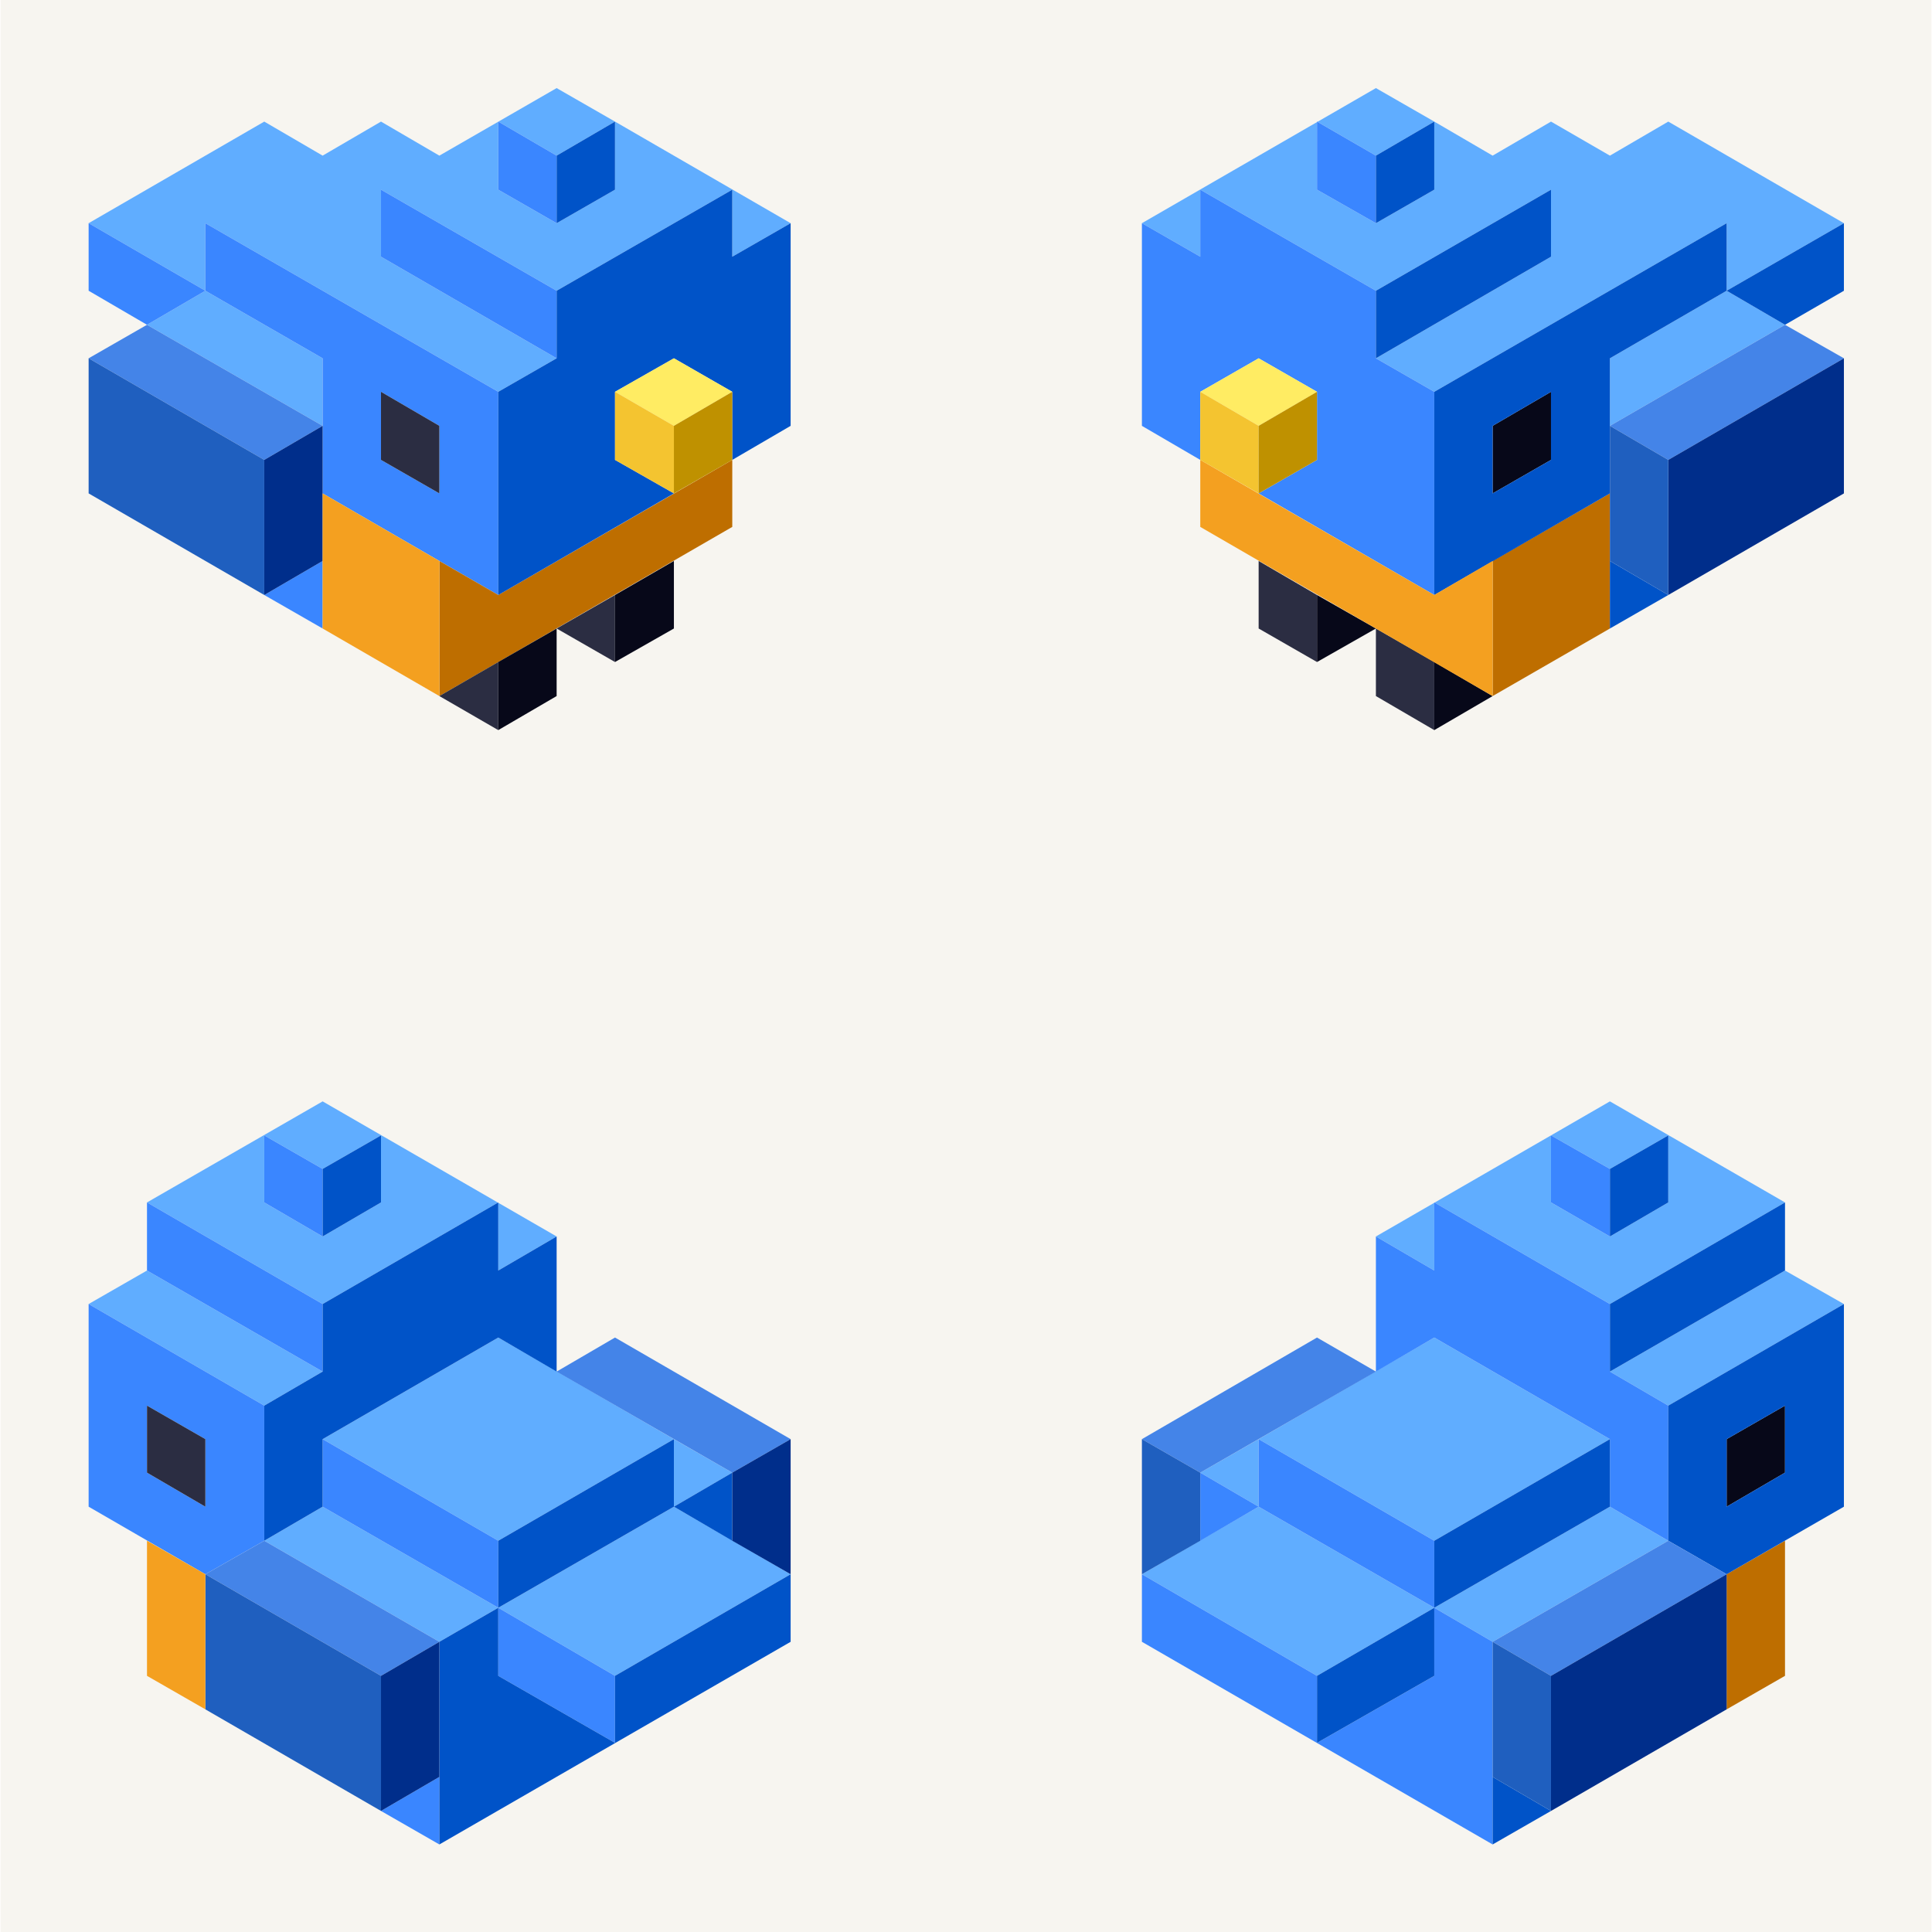
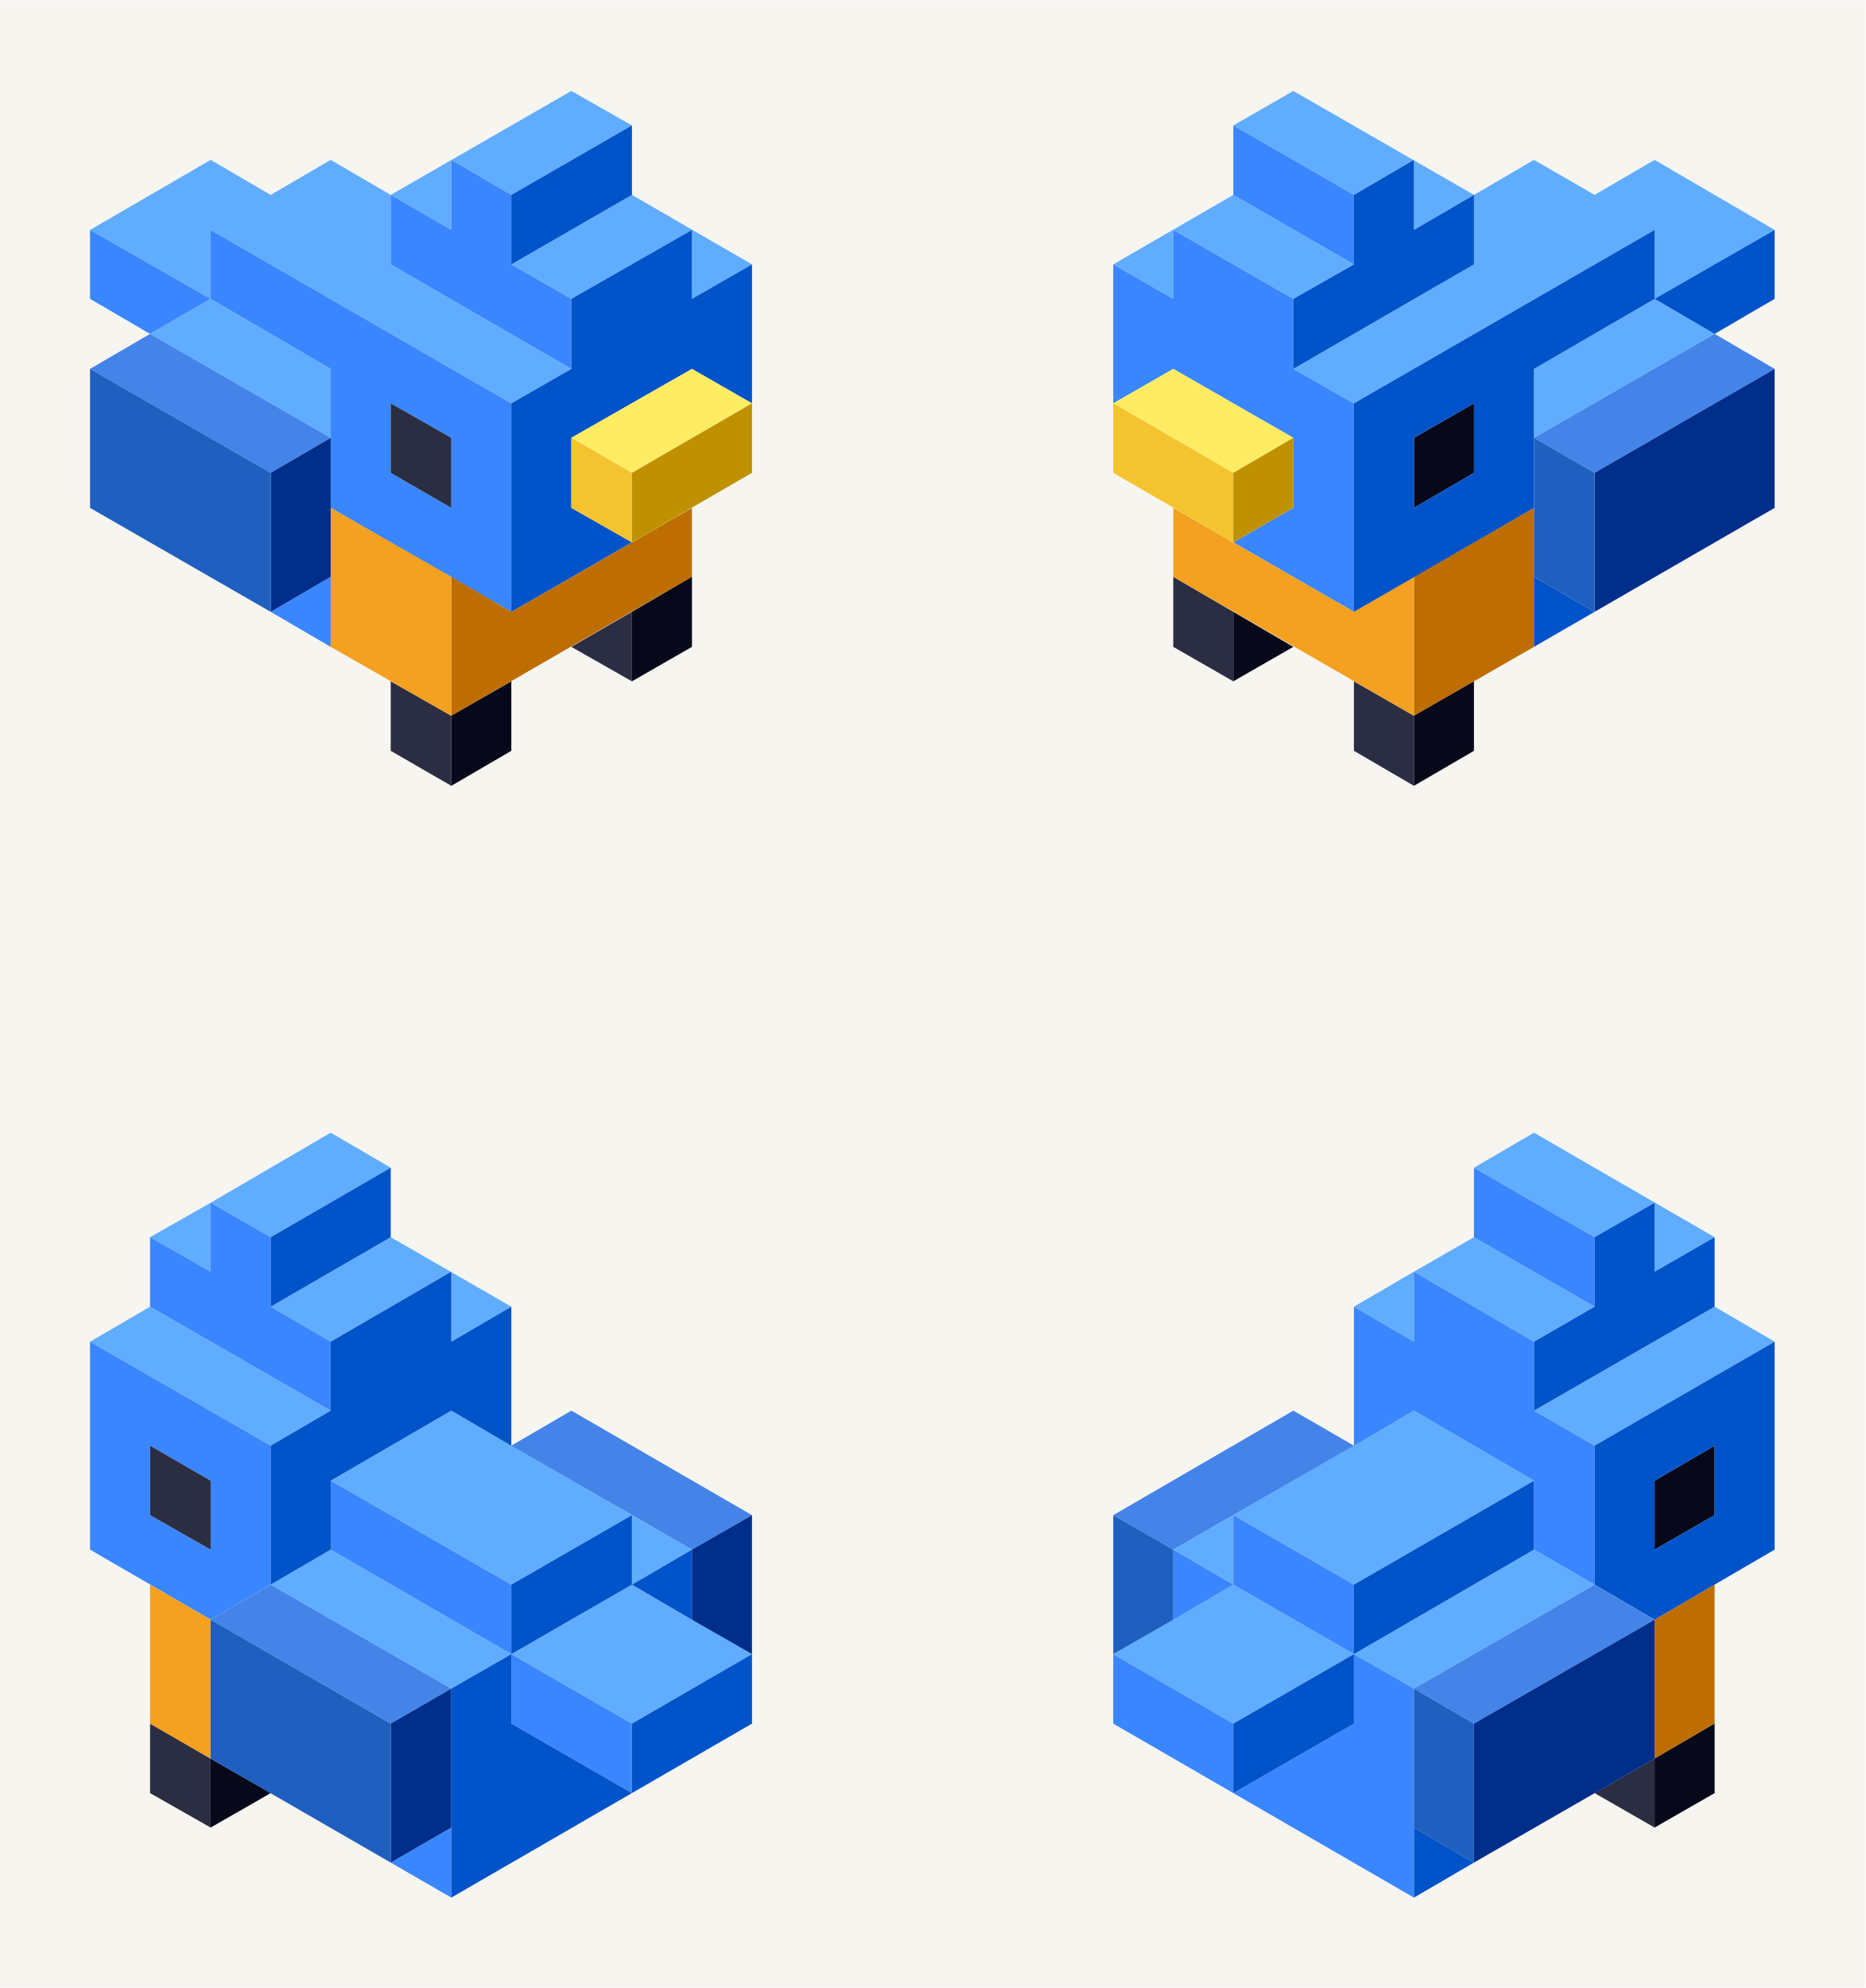
- <svg xmlns="http://www.w3.org/2000/svg" width="640" height="640" viewBox="-0.163 0.087 3.573 3.575">
-   <rect x="-0.163" y="0.087" width="3.573" height="3.575" fill="#f7f5f0" />
-   <path fill="#60adff" d="M0.325 0.312L0.433 0.375L0.541 0.312L0.649 0.375L0.866 0.25L0.974 0.312L0.866 0.375L0.758 0.312L0.758 0.438L0.866 0.5L0.974 0.438L0.974 0.312L1.299 0.5L1.191 0.562L1.191 0.438L0.866 0.625L0.541 0.438L0.541 0.562L0.866 0.75L0.758 0.812L0.216 0.5L0.216 0.625L0.433 0.75L0.433 0.875L0.108 0.688L0.216 0.625L0 0.5ZM2.815 0.375L2.923 0.312L3.248 0.5L3.031 0.625L3.139 0.688L2.815 0.875L2.815 0.75L3.031 0.625L3.031 0.5L2.49 0.812L2.382 0.75L2.706 0.562L2.706 0.438L2.382 0.625L2.057 0.438L2.057 0.562L1.949 0.5L2.382 0.25L2.49 0.312L2.382 0.375L2.273 0.312L2.273 0.438L2.382 0.5L2.49 0.438L2.49 0.312L2.598 0.375L2.706 0.312ZM1.083 2.875L1.083 2.75L1.191 2.812L1.083 2.875L1.299 3L0.974 3.188L0.758 3.062L0.649 3.125L0.325 2.938L0.433 2.875L0.758 3.062ZM1.083 2.75L0.758 2.938L0.433 2.75L0.758 2.562ZM0.541 2.188L0.433 2.25L0.325 2.188L0.325 2.312L0.433 2.375L0.541 2.312ZM0.866 2.375L0.758 2.438L0.758 2.312L0.433 2.5L0.108 2.312L0.433 2.125ZM0 2.5L0.108 2.438L0.433 2.625L0.325 2.688ZM2.165 2.875L2.057 2.812L2.165 2.75L2.165 2.875L2.49 3.062L2.815 2.875L2.923 2.938L2.598 3.125L2.49 3.062L2.273 3.188L1.949 3ZM2.49 2.562L2.815 2.75L2.49 2.938L2.165 2.75ZM2.815 2.125L3.139 2.312L2.815 2.5L2.49 2.312L2.49 2.438L2.382 2.375ZM2.706 2.188L2.706 2.312L2.815 2.375L2.923 2.312L2.923 2.188L2.815 2.25ZM3.139 2.438L3.248 2.5L2.923 2.688L2.815 2.625Z" />
-   <path fill="#3a86ff" d="M0.216 0.5L0.758 0.812L0.758 1.188L0.433 1L0.433 0.75L0.216 0.625L0.108 0.688L0 0.625L0 0.5L0.216 0.625ZM0.758 0.312L0.866 0.375L0.866 0.5L0.758 0.438ZM0.866 0.625L0.866 0.75L0.541 0.562L0.541 0.438ZM0.325 1.188L0.433 1.125L0.433 1.25ZM0.649 0.875L0.541 0.812L0.541 0.938L0.649 1ZM2.382 0.625L2.382 0.75L2.49 0.812L2.49 1.188L2.165 1L2.273 0.938L2.273 0.812L2.165 0.75L2.057 0.812L2.057 0.938L1.949 0.875L1.949 0.5L2.057 0.562L2.057 0.438ZM2.382 0.375L2.382 0.5L2.273 0.438L2.273 0.312ZM0.758 3.062L0.433 2.875L0.433 2.75L0.758 2.938ZM0.758 3.062L0.974 3.188L0.974 3.312L0.758 3.188ZM0.541 3.438L0.649 3.375L0.649 3.5ZM0.325 2.938L0.216 3L0 2.875L0 2.5L0.325 2.688ZM0.433 2.25L0.433 2.375L0.325 2.312L0.325 2.188ZM0.108 2.438L0.108 2.312L0.433 2.5L0.433 2.625ZM0.216 2.75L0.108 2.688L0.108 2.812L0.216 2.875ZM1.949 3L2.273 3.188L2.273 3.312L2.49 3.188L2.49 3.062L2.598 3.125L2.598 3.5L1.949 3.125ZM2.165 2.75L2.49 2.938L2.49 3.062L2.165 2.875L2.057 2.938L2.057 2.812L2.165 2.875ZM2.815 2.875L2.815 2.75L2.49 2.562L2.382 2.625L2.382 2.375L2.49 2.438L2.49 2.312L2.815 2.5L2.815 2.625L2.923 2.688L2.923 2.938ZM2.706 2.188L2.815 2.25L2.815 2.375L2.706 2.312Z" />
-   <path fill="#be6e00" d="M1.191 0.938L1.191 1.062L0.649 1.375L0.649 1.125L0.758 1.188ZM2.815 1L2.815 1.25L2.598 1.375L2.598 1.125ZM3.031 3L3.139 2.938L3.139 3.188L3.031 3.25Z" />
-   <path fill="#2b2d42" d="M0.866 1.25L0.974 1.188L0.974 1.312ZM0.649 1.375L0.758 1.312L0.758 1.438ZM0.541 0.812L0.649 0.875L0.649 1L0.541 0.938ZM2.382 1.25L2.49 1.312L2.49 1.438L2.382 1.375ZM2.165 1.125L2.273 1.188L2.273 1.312L2.165 1.25ZM0.108 2.688L0.216 2.75L0.216 2.875L0.108 2.812Z" />
-   <path fill="#070819" d="M0.974 1.188L1.083 1.125L1.083 1.25L0.974 1.312ZM0.758 1.312L0.866 1.25L0.866 1.375L0.758 1.438ZM2.49 1.312L2.598 1.375L2.49 1.438ZM2.273 1.188L2.382 1.25L2.273 1.312ZM2.598 0.875L2.706 0.812L2.706 0.938L2.598 1ZM3.031 2.75L3.139 2.688L3.139 2.812L3.031 2.875Z" />
-   <path fill="#0053c8" d="M0.974 0.438L0.866 0.5L0.866 0.375L0.974 0.312ZM0.866 0.625L1.191 0.438L1.191 0.562L1.299 0.5L1.299 0.875L1.191 0.938L1.191 0.812L1.083 0.75L0.974 0.812L0.974 0.938L1.083 1L0.758 1.188L0.758 0.812L0.866 0.75ZM3.031 0.5L3.031 0.625L3.248 0.5L3.248 0.625L3.139 0.688L3.031 0.625L2.815 0.75L2.815 1L2.49 1.188L2.49 0.812ZM2.706 0.438L2.706 0.562L2.382 0.75L2.382 0.625ZM2.706 0.812L2.598 0.875L2.598 1L2.706 0.938ZM2.815 1.125L2.923 1.188L2.815 1.25ZM2.382 0.375L2.49 0.312L2.49 0.438L2.382 0.5ZM1.299 3L1.299 3.125L0.649 3.5L0.649 3.125L0.758 3.062L0.758 3.188L0.974 3.312L0.974 3.188ZM1.083 2.75L1.083 2.875L1.191 2.812L1.191 2.938L1.083 2.875L0.758 3.062L0.758 2.938ZM0.433 2.75L0.433 2.875L0.325 2.938L0.325 2.688L0.433 2.625L0.433 2.5L0.758 2.312L0.758 2.438L0.866 2.375L0.866 2.625L0.758 2.562ZM0.433 2.25L0.541 2.188L0.541 2.312L0.433 2.375ZM2.49 3.062L2.49 2.938L2.815 2.75L2.815 2.875L2.49 3.062L2.49 3.188L2.273 3.312L2.273 3.188ZM2.598 3.375L2.706 3.438L2.598 3.5ZM2.923 2.938L2.923 2.688L3.248 2.5L3.248 2.875L3.031 3ZM2.923 2.312L2.815 2.375L2.815 2.25L2.923 2.188ZM3.139 2.312L3.139 2.438L2.815 2.625L2.815 2.5ZM3.139 2.688L3.031 2.75L3.031 2.875L3.139 2.812Z" />
-   <path fill="#4484e8" d="M0.108 0.688L0.433 0.875L0.325 0.938L0 0.75ZM3.139 0.688L3.248 0.75L2.923 0.938L2.815 0.875ZM0.649 3.125L0.541 3.188L0.216 3L0.325 2.938ZM0.866 2.625L0.974 2.562L1.299 2.75L1.191 2.812ZM2.923 2.938L3.031 3L2.706 3.188L2.598 3.125ZM2.273 2.562L2.382 2.625L2.057 2.812L1.949 2.75Z" />
-   <path fill="#002e8b" d="M0.325 0.938L0.433 0.875L0.433 1.125L0.325 1.188ZM3.248 0.75L3.248 1L2.923 1.188L2.923 0.938ZM0.541 3.188L0.649 3.125L0.649 3.375L0.541 3.438ZM1.191 2.812L1.299 2.75L1.299 3L1.191 2.938ZM3.031 3L3.031 3.25L2.706 3.438L2.706 3.188Z" />
-   <path fill="#1f5fbf" d="M0.325 0.938L0.325 1.188L0 1L0 0.75ZM2.815 0.875L2.923 0.938L2.923 1.188L2.815 1.125ZM0.541 3.188L0.541 3.438L0.216 3.25L0.216 3ZM1.949 2.75L2.057 2.812L2.057 2.938L1.949 3ZM2.598 3.125L2.706 3.188L2.706 3.438L2.598 3.375Z" />
-   <path fill="#f4a020" d="M0.433 1L0.649 1.125L0.649 1.375L0.433 1.25ZM2.057 1.062L2.057 0.938L2.49 1.188L2.598 1.125L2.598 1.375ZM0.108 2.938L0.216 3L0.216 3.25L0.108 3.188Z" />
-   <path fill="#ffec63" d="M0.974 0.812L1.083 0.75L1.191 0.812L1.083 0.875ZM2.057 0.812L2.165 0.75L2.273 0.812L2.165 0.875Z" />
-   <path fill="#f4c430" d="M0.974 0.812L1.083 0.875L1.083 1L0.974 0.938ZM2.057 0.812L2.165 0.875L2.165 1L2.057 0.938Z" />
-   <path fill="#bf9100" d="M1.083 0.875L1.191 0.812L1.191 0.938L1.083 1ZM2.165 0.875L2.273 0.812L2.273 0.938L2.165 1Z" />
+ <svg xmlns="http://www.w3.org/2000/svg" width="640" height="682" viewBox="-0.054 0.025 3.356 3.575">
+   <rect x="-0.054" y="0.025" width="3.356" height="3.575" fill="#f7f5f0" />
+   <path fill="#60adff" d="M0.325 0.312L0.433 0.375L0.541 0.312L0.649 0.375L0.649 0.5L0.974 0.688L0.866 0.75L0.325 0.438L0.325 0.562L0.541 0.688L0.541 0.812L0.216 0.625L0.325 0.562L0.108 0.438ZM0.649 0.375L0.974 0.188L1.083 0.25L0.866 0.375L0.758 0.312L0.758 0.438ZM0.866 0.5L1.083 0.375L1.299 0.5L1.191 0.562L1.191 0.438L0.974 0.562ZM2.815 0.375L2.923 0.312L3.139 0.438L2.923 0.562L3.031 0.625L2.706 0.812L2.706 0.688L2.923 0.562L2.923 0.438L2.382 0.75L2.273 0.688L2.598 0.5L2.598 0.375L2.49 0.438L2.49 0.312L2.382 0.375L2.165 0.25L2.273 0.188L2.598 0.375L2.706 0.312ZM2.273 0.562L2.057 0.438L2.057 0.562L1.949 0.5L2.165 0.375L2.382 0.5ZM1.083 2.875L1.083 2.75L1.191 2.812L1.083 2.875L1.299 3L1.083 3.125L0.866 3L0.758 3.062L0.433 2.875L0.541 2.812L0.866 3ZM1.083 2.75L0.866 2.875L0.541 2.688L0.758 2.562ZM0.649 2.25L0.866 2.375L0.758 2.438L0.758 2.312L0.541 2.438L0.433 2.375ZM0.108 2.438L0.216 2.375L0.541 2.562L0.433 2.625ZM0.325 2.188L0.325 2.312L0.216 2.25ZM0.325 2.188L0.541 2.062L0.649 2.125L0.433 2.25ZM2.165 2.875L2.057 2.812L2.165 2.75L2.165 2.875L2.382 3L2.706 2.812L2.815 2.875L2.49 3.062L2.382 3L2.165 3.125L1.949 3ZM2.49 2.562L2.706 2.688L2.382 2.875L2.165 2.75ZM3.031 2.375L3.139 2.438L2.815 2.625L2.706 2.562ZM2.49 2.312L2.49 2.438L2.382 2.375ZM2.49 2.312L2.598 2.25L2.815 2.375L2.706 2.438ZM2.815 2.25L2.598 2.125L2.706 2.062L3.031 2.25L2.923 2.312L2.923 2.188Z" />
+   <path fill="#3a86ff" d="M0.325 0.438L0.866 0.75L0.866 1.125L0.541 0.938L0.541 0.688L0.325 0.562L0.216 0.625L0.108 0.562L0.108 0.438L0.325 0.562ZM0.758 0.312L0.866 0.375L0.866 0.5L0.974 0.562L0.974 0.688L0.649 0.5L0.649 0.375L0.758 0.438ZM0.433 1.125L0.541 1.062L0.541 1.188ZM0.758 0.812L0.649 0.75L0.649 0.875L0.758 0.938ZM2.273 0.688L2.382 0.75L2.382 1.125L2.165 1L2.273 0.938L2.273 0.812L2.057 0.688L1.949 0.75L1.949 0.5L2.057 0.562L2.057 0.438L2.273 0.562ZM2.382 0.375L2.382 0.5L2.165 0.375L2.165 0.25ZM0.866 3L0.541 2.812L0.541 2.688L0.866 2.875ZM0.866 3L1.083 3.125L1.083 3.25L0.866 3.125ZM0.649 3.375L0.758 3.312L0.758 3.438ZM0.433 2.875L0.325 2.938L0.108 2.812L0.108 2.438L0.433 2.625ZM0.433 2.25L0.433 2.375L0.541 2.438L0.541 2.562L0.216 2.375L0.216 2.25L0.325 2.312L0.325 2.188ZM0.325 2.688L0.216 2.625L0.216 2.75L0.325 2.812ZM1.949 3L2.165 3.125L2.165 3.25L2.382 3.125L2.382 3L2.49 3.062L2.49 3.438L1.949 3.125ZM2.165 2.75L2.382 2.875L2.382 3L2.165 2.875L2.057 2.938L2.057 2.812L2.165 2.875ZM2.706 2.812L2.706 2.688L2.49 2.562L2.382 2.625L2.382 2.375L2.49 2.438L2.49 2.312L2.706 2.438L2.706 2.562L2.815 2.625L2.815 2.875ZM2.598 2.25L2.598 2.125L2.815 2.25L2.815 2.375Z" />
+   <path fill="#be6e00" d="M1.191 0.938L1.191 1.062L0.758 1.312L0.758 1.062L0.866 1.125ZM2.49 1.312L2.49 1.062L2.706 0.938L2.706 1.188ZM3.031 3.125L2.923 3.188L2.923 2.938L3.031 2.875Z" />
+   <path fill="#2b2d42" d="M0.974 1.188L1.083 1.125L1.083 1.25ZM0.649 1.25L0.758 1.312L0.758 1.438L0.649 1.375ZM0.649 0.75L0.758 0.812L0.758 0.938L0.649 0.875ZM2.382 1.25L2.49 1.312L2.49 1.438L2.382 1.375ZM2.057 1.062L2.165 1.125L2.165 1.25L2.057 1.188ZM0.216 3.125L0.325 3.188L0.325 3.312L0.216 3.25ZM0.216 2.625L0.325 2.688L0.325 2.812L0.216 2.75ZM2.815 3.25L2.923 3.188L2.923 3.312Z" />
+   <path fill="#070819" d="M1.083 1.125L1.191 1.062L1.191 1.188L1.083 1.25ZM0.758 1.312L0.866 1.25L0.866 1.375L0.758 1.438ZM2.49 1.312L2.598 1.25L2.598 1.375L2.49 1.438ZM2.165 1.125L2.273 1.188L2.165 1.25ZM2.49 0.812L2.598 0.75L2.598 0.875L2.49 0.938ZM0.325 3.188L0.433 3.25L0.325 3.312ZM2.923 3.188L3.031 3.125L3.031 3.25L2.923 3.312ZM2.923 2.688L3.031 2.625L3.031 2.75L2.923 2.812Z" />
+   <path fill="#f4a020" d="M0.758 1.312L0.541 1.188L0.541 0.938L0.758 1.062ZM2.49 1.312L2.057 1.062L2.057 0.938L2.382 1.125L2.49 1.062ZM0.325 3.188L0.216 3.125L0.216 2.875L0.325 2.938Z" />
+   <path fill="#0053c8" d="M0.866 0.5L0.866 0.375L1.083 0.25L1.083 0.375ZM0.866 0.75L0.974 0.688L0.974 0.562L1.191 0.438L1.191 0.562L1.299 0.5L1.299 0.75L1.191 0.688L0.974 0.812L0.974 0.938L1.083 1L0.866 1.125ZM2.923 0.438L2.923 0.562L3.139 0.438L3.139 0.562L3.031 0.625L2.923 0.562L2.706 0.688L2.706 0.938L2.382 1.125L2.382 0.75ZM2.49 0.438L2.598 0.375L2.598 0.5L2.273 0.688L2.273 0.562L2.382 0.5L2.382 0.375L2.49 0.312ZM2.598 0.75L2.49 0.812L2.49 0.938L2.598 0.875ZM2.706 1.062L2.815 1.125L2.706 1.188ZM1.299 3L1.299 3.125L0.758 3.438L0.758 3.062L0.866 3L0.866 3.125L1.083 3.25L1.083 3.125ZM1.083 2.75L1.083 2.875L1.191 2.812L1.191 2.938L1.083 2.875L0.866 3L0.866 2.875ZM0.541 2.688L0.541 2.812L0.433 2.875L0.433 2.625L0.541 2.562L0.541 2.438L0.758 2.312L0.758 2.438L0.866 2.375L0.866 2.625L0.758 2.562ZM0.433 2.25L0.649 2.125L0.649 2.25L0.433 2.375ZM2.382 3L2.382 2.875L2.706 2.688L2.706 2.812L2.382 3L2.382 3.125L2.165 3.25L2.165 3.125ZM2.49 3.312L2.598 3.375L2.49 3.438ZM2.815 2.875L2.815 2.625L3.139 2.438L3.139 2.812L2.923 2.938ZM2.815 2.375L2.815 2.25L2.923 2.188L2.923 2.312L3.031 2.25L3.031 2.375L2.706 2.562L2.706 2.438ZM3.031 2.625L2.923 2.688L2.923 2.812L3.031 2.75Z" />
+   <path fill="#4484e8" d="M0.216 0.625L0.541 0.812L0.433 0.875L0.108 0.688ZM3.031 0.625L3.139 0.688L2.815 0.875L2.706 0.812ZM0.758 3.062L0.649 3.125L0.325 2.938L0.433 2.875ZM0.866 2.625L0.974 2.562L1.299 2.75L1.191 2.812ZM2.815 2.875L2.923 2.938L2.598 3.125L2.49 3.062ZM2.273 2.562L2.382 2.625L2.057 2.812L1.949 2.75Z" />
+   <path fill="#002e8b" d="M0.433 0.875L0.541 0.812L0.541 1.062L0.433 1.125ZM3.139 0.688L3.139 0.938L2.815 1.125L2.815 0.875ZM0.649 3.125L0.758 3.062L0.758 3.312L0.649 3.375ZM1.191 2.812L1.299 2.75L1.299 3L1.191 2.938ZM2.923 3.188L2.598 3.375L2.598 3.125L2.923 2.938Z" />
+   <path fill="#1f5fbf" d="M0.433 0.875L0.433 1.125L0.108 0.938L0.108 0.688ZM2.706 0.812L2.815 0.875L2.815 1.125L2.706 1.062ZM0.325 3.188L0.325 2.938L0.649 3.125L0.649 3.375ZM1.949 2.75L2.057 2.812L2.057 2.938L1.949 3ZM2.49 3.062L2.598 3.125L2.598 3.375L2.49 3.312Z" />
+   <path fill="#ffec63" d="M0.974 0.812L1.191 0.688L1.299 0.75L1.083 0.875ZM2.165 0.875L1.949 0.75L2.057 0.688L2.273 0.812Z" />
+   <path fill="#f4c430" d="M0.974 0.812L1.083 0.875L1.083 1L0.974 0.938ZM2.165 0.875L2.165 1L1.949 0.875L1.949 0.75Z" />
+   <path fill="#bf9100" d="M1.083 0.875L1.299 0.75L1.299 0.875L1.083 1ZM2.165 0.875L2.273 0.812L2.273 0.938L2.165 1Z" />
</svg>
